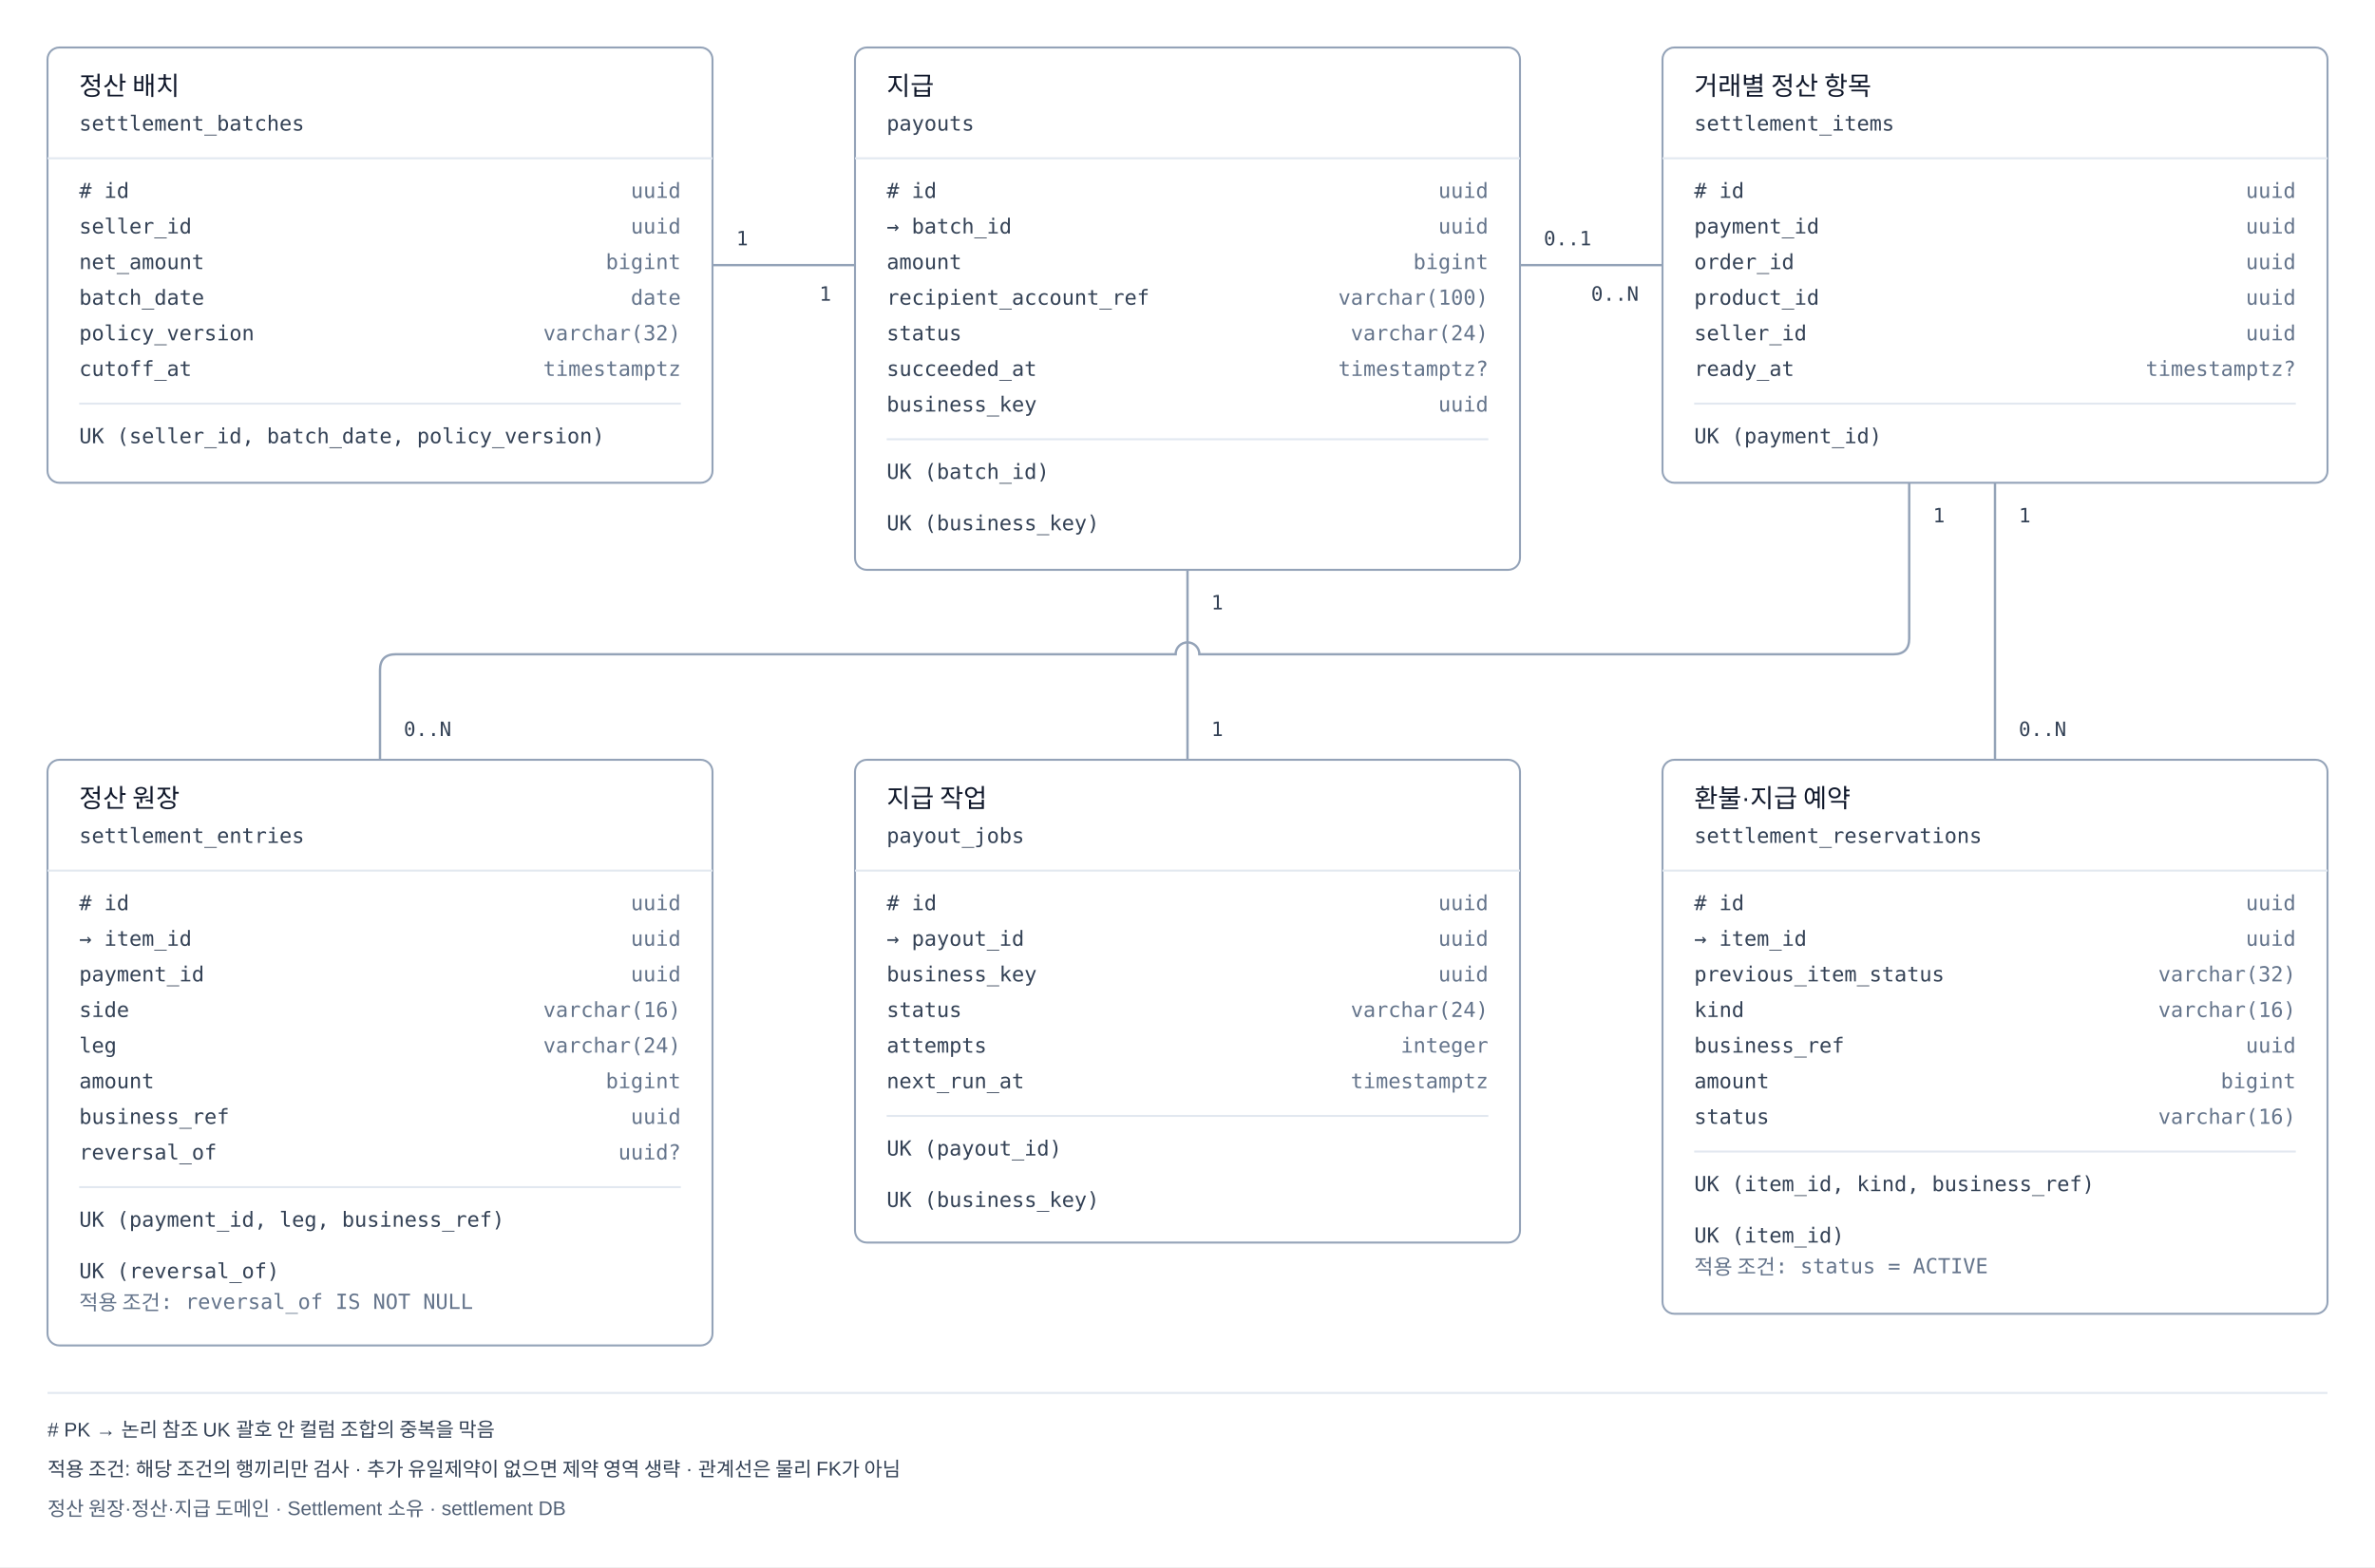
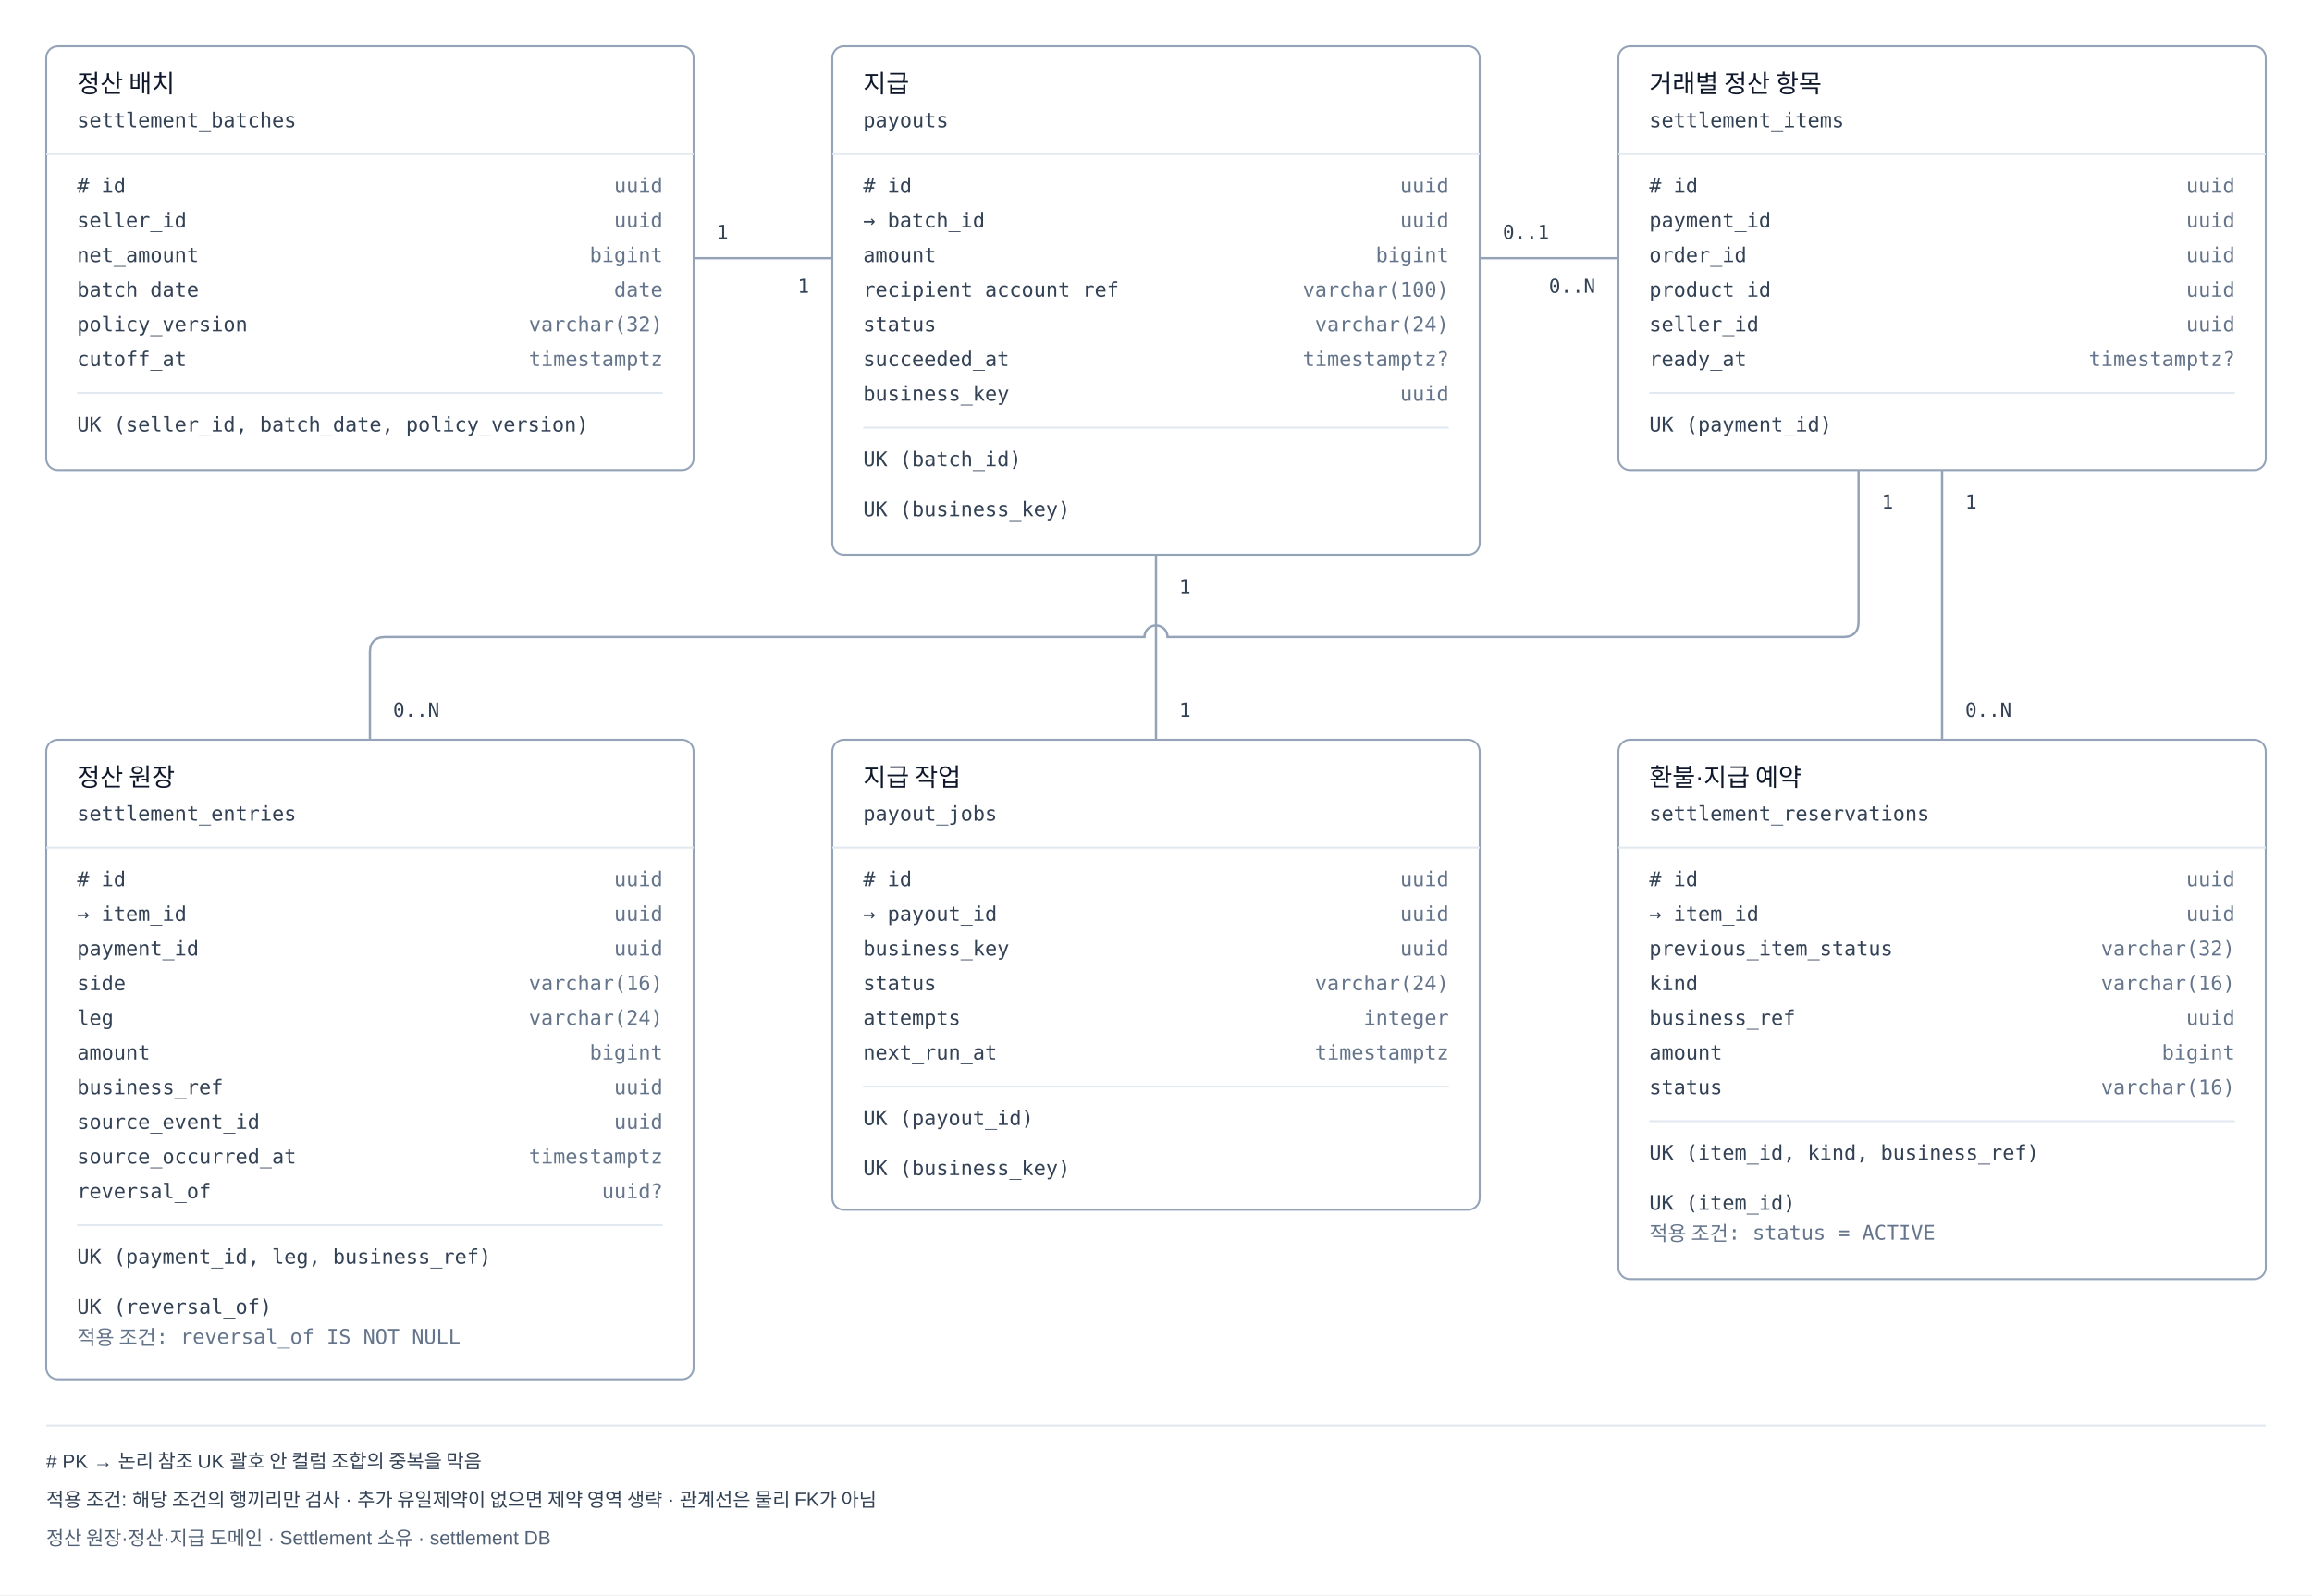
- <svg xmlns="http://www.w3.org/2000/svg" width="1200" height="792" viewBox="0 0 1200 792" role="img" aria-labelledby="title desc">
-   <rect width="1200" height="792" fill="#ffffff" />
+ <svg xmlns="http://www.w3.org/2000/svg" width="1200" height="828" viewBox="0 0 1200 828" role="img" aria-labelledby="title desc">
+   <rect width="1200" height="828" fill="#ffffff" />
  <path data-relation="settlement_batches:payouts" d="M360,134 L432,134" fill="none" stroke="#94a3b8" stroke-width="1.2" stroke-linecap="round" />
  <path data-relation="payouts:settlement_items" d="M768,134 L840,134" fill="none" stroke="#94a3b8" stroke-width="1.2" stroke-linecap="round" />
  <path data-relation="payouts:payout_jobs" d="M600,288 L600,384" fill="none" stroke="#94a3b8" stroke-width="1.2" stroke-linecap="round" />
  <path data-relation="settlement_items:settlement_reservations" d="M1008,244 L1008,384" fill="none" stroke="#94a3b8" stroke-width="1.2" stroke-linecap="round" />
  <path data-relation="settlement_items:settlement_entries" d="M964.65,244 L964.65,322.667 Q964.65,330.667 956.65,330.667 L606,330.667 a6,6 0 0,0 -12,0 L200,330.667 Q192,330.667 192,338.667 L192,384" fill="none" stroke="#94a3b8" stroke-width="1.2" stroke-linecap="round" />
  <g data-entity="settlement_batches" data-box="24,24,336,220">
    <rect x="24.0" y="24" width="336.0" height="220" rx="6" fill="#ffffff" stroke="#94a3b8" stroke-width="1" />
    <text x="40.0" y="48" fill="#0f172a" font-family="Geist, Arial, Apple SD Gothic Neo, sans-serif" font-size="13" font-weight="500" data-role="entity-title">정산 배치</text>
    <text x="40.0" y="66" fill="#334155" font-family="Geist Mono, SFMono-Regular, monospace" font-size="10.5" font-weight="400" data-role="table-name">settlement_batches</text>
    <path d="M24,80h336" stroke="#e2e8f0" />
    <text x="40.0" y="100" fill="#334155" font-family="Geist Mono, SFMono-Regular, monospace" font-size="10.5" font-weight="400" data-role="field">
      <tspan x="40.0"># id</tspan>
      <tspan x="344.0" text-anchor="end" fill="#64748b"> uuid</tspan>
    </text>
    <text x="40.0" y="118" fill="#334155" font-family="Geist Mono, SFMono-Regular, monospace" font-size="10.5" font-weight="400" data-role="field">
      <tspan x="40.0">seller_id</tspan>
      <tspan x="344.0" text-anchor="end" fill="#64748b"> uuid</tspan>
    </text>
    <text x="40.0" y="136" fill="#334155" font-family="Geist Mono, SFMono-Regular, monospace" font-size="10.5" font-weight="400" data-role="field">
      <tspan x="40.0">net_amount</tspan>
      <tspan x="344.0" text-anchor="end" fill="#64748b"> bigint</tspan>
    </text>
    <text x="40.0" y="154" fill="#334155" font-family="Geist Mono, SFMono-Regular, monospace" font-size="10.5" font-weight="400" data-role="field">
      <tspan x="40.0">batch_date</tspan>
      <tspan x="344.0" text-anchor="end" fill="#64748b"> date</tspan>
    </text>
    <text x="40.0" y="172" fill="#334155" font-family="Geist Mono, SFMono-Regular, monospace" font-size="10.5" font-weight="400" data-role="field">
      <tspan x="40.0">policy_version</tspan>
      <tspan x="344.0" text-anchor="end" fill="#64748b"> varchar(32)</tspan>
    </text>
    <text x="40.0" y="190" fill="#334155" font-family="Geist Mono, SFMono-Regular, monospace" font-size="10.5" font-weight="400" data-role="field">
      <tspan x="40.0">cutoff_at</tspan>
      <tspan x="344.0" text-anchor="end" fill="#64748b"> timestamptz</tspan>
    </text>
    <path d="M40,204h304" stroke="#e2e8f0" />
    <g data-constraint="UK" data-columns="seller_id,batch_date,policy_version" data-condition="">
      <text x="40.0" y="224" fill="#334155" font-family="Geist Mono, SFMono-Regular, monospace" font-size="10.5" font-weight="500" data-role="unique-key">UK (seller_id, batch_date, policy_version)</text>
    </g>
  </g>
  <g data-entity="payouts" data-box="432,24,336,264">
    <rect x="432.0" y="24" width="336.0" height="264" rx="6" fill="#ffffff" stroke="#94a3b8" stroke-width="1" />
    <text x="448.0" y="48" fill="#0f172a" font-family="Geist, Arial, Apple SD Gothic Neo, sans-serif" font-size="13" font-weight="500" data-role="entity-title">지급</text>
    <text x="448.0" y="66" fill="#334155" font-family="Geist Mono, SFMono-Regular, monospace" font-size="10.5" font-weight="400" data-role="table-name">payouts</text>
    <path d="M432,80h336" stroke="#e2e8f0" />
    <text x="448.0" y="100" fill="#334155" font-family="Geist Mono, SFMono-Regular, monospace" font-size="10.5" font-weight="400" data-role="field">
      <tspan x="448.0"># id</tspan>
      <tspan x="752.0" text-anchor="end" fill="#64748b"> uuid</tspan>
    </text>
    <text x="448.0" y="118" fill="#334155" font-family="Geist Mono, SFMono-Regular, monospace" font-size="10.5" font-weight="400" data-role="field">
      <tspan x="448.0">→ batch_id</tspan>
      <tspan x="752.0" text-anchor="end" fill="#64748b"> uuid</tspan>
    </text>
    <text x="448.0" y="136" fill="#334155" font-family="Geist Mono, SFMono-Regular, monospace" font-size="10.5" font-weight="400" data-role="field">
      <tspan x="448.0">amount</tspan>
      <tspan x="752.0" text-anchor="end" fill="#64748b"> bigint</tspan>
    </text>
    <text x="448.0" y="154" fill="#334155" font-family="Geist Mono, SFMono-Regular, monospace" font-size="10.5" font-weight="400" data-role="field">
      <tspan x="448.0">recipient_account_ref</tspan>
      <tspan x="752.0" text-anchor="end" fill="#64748b"> varchar(100)</tspan>
    </text>
    <text x="448.0" y="172" fill="#334155" font-family="Geist Mono, SFMono-Regular, monospace" font-size="10.5" font-weight="400" data-role="field">
      <tspan x="448.0">status</tspan>
      <tspan x="752.0" text-anchor="end" fill="#64748b"> varchar(24)</tspan>
    </text>
    <text x="448.0" y="190" fill="#334155" font-family="Geist Mono, SFMono-Regular, monospace" font-size="10.5" font-weight="400" data-role="field">
      <tspan x="448.0">succeeded_at</tspan>
      <tspan x="752.0" text-anchor="end" fill="#64748b"> timestamptz?</tspan>
    </text>
    <text x="448.0" y="208" fill="#334155" font-family="Geist Mono, SFMono-Regular, monospace" font-size="10.5" font-weight="400" data-role="field">
      <tspan x="448.0">business_key</tspan>
      <tspan x="752.0" text-anchor="end" fill="#64748b"> uuid</tspan>
    </text>
    <path d="M448,222h304" stroke="#e2e8f0" />
    <g data-constraint="UK" data-columns="batch_id" data-condition="">
      <text x="448.0" y="242" fill="#334155" font-family="Geist Mono, SFMono-Regular, monospace" font-size="10.5" font-weight="500" data-role="unique-key">UK (batch_id)</text>
    </g>
    <g data-constraint="UK" data-columns="business_key" data-condition="">
      <text x="448.0" y="268" fill="#334155" font-family="Geist Mono, SFMono-Regular, monospace" font-size="10.5" font-weight="500" data-role="unique-key">UK (business_key)</text>
    </g>
  </g>
  <g data-entity="settlement_items" data-box="840,24,336,220">
    <rect x="840.0" y="24" width="336.0" height="220" rx="6" fill="#ffffff" stroke="#94a3b8" stroke-width="1" />
    <text x="856.0" y="48" fill="#0f172a" font-family="Geist, Arial, Apple SD Gothic Neo, sans-serif" font-size="13" font-weight="500" data-role="entity-title">거래별 정산 항목</text>
    <text x="856.0" y="66" fill="#334155" font-family="Geist Mono, SFMono-Regular, monospace" font-size="10.5" font-weight="400" data-role="table-name">settlement_items</text>
    <path d="M840,80h336" stroke="#e2e8f0" />
    <text x="856.0" y="100" fill="#334155" font-family="Geist Mono, SFMono-Regular, monospace" font-size="10.5" font-weight="400" data-role="field">
      <tspan x="856.0"># id</tspan>
      <tspan x="1160.0" text-anchor="end" fill="#64748b"> uuid</tspan>
    </text>
    <text x="856.0" y="118" fill="#334155" font-family="Geist Mono, SFMono-Regular, monospace" font-size="10.5" font-weight="400" data-role="field">
      <tspan x="856.0">payment_id</tspan>
      <tspan x="1160.0" text-anchor="end" fill="#64748b"> uuid</tspan>
    </text>
    <text x="856.0" y="136" fill="#334155" font-family="Geist Mono, SFMono-Regular, monospace" font-size="10.5" font-weight="400" data-role="field">
      <tspan x="856.0">order_id</tspan>
      <tspan x="1160.0" text-anchor="end" fill="#64748b"> uuid</tspan>
    </text>
    <text x="856.0" y="154" fill="#334155" font-family="Geist Mono, SFMono-Regular, monospace" font-size="10.5" font-weight="400" data-role="field">
      <tspan x="856.0">product_id</tspan>
      <tspan x="1160.0" text-anchor="end" fill="#64748b"> uuid</tspan>
    </text>
    <text x="856.0" y="172" fill="#334155" font-family="Geist Mono, SFMono-Regular, monospace" font-size="10.5" font-weight="400" data-role="field">
      <tspan x="856.0">seller_id</tspan>
      <tspan x="1160.0" text-anchor="end" fill="#64748b"> uuid</tspan>
    </text>
    <text x="856.0" y="190" fill="#334155" font-family="Geist Mono, SFMono-Regular, monospace" font-size="10.5" font-weight="400" data-role="field">
      <tspan x="856.0">ready_at</tspan>
      <tspan x="1160.0" text-anchor="end" fill="#64748b"> timestamptz?</tspan>
    </text>
    <path d="M856,204h304" stroke="#e2e8f0" />
    <g data-constraint="UK" data-columns="payment_id" data-condition="">
      <text x="856.0" y="224" fill="#334155" font-family="Geist Mono, SFMono-Regular, monospace" font-size="10.5" font-weight="500" data-role="unique-key">UK (payment_id)</text>
    </g>
  </g>
-   <g data-entity="settlement_entries" data-box="24,384,336,296">
-     <rect x="24.0" y="384" width="336.0" height="296" rx="6" fill="#ffffff" stroke="#94a3b8" stroke-width="1" />
+   <g data-entity="settlement_entries" data-box="24,384,336,332">
+     <rect x="24.0" y="384" width="336.0" height="332" rx="6" fill="#ffffff" stroke="#94a3b8" stroke-width="1" />
    <text x="40.0" y="408" fill="#0f172a" font-family="Geist, Arial, Apple SD Gothic Neo, sans-serif" font-size="13" font-weight="500" data-role="entity-title">정산 원장</text>
    <text x="40.0" y="426" fill="#334155" font-family="Geist Mono, SFMono-Regular, monospace" font-size="10.5" font-weight="400" data-role="table-name">settlement_entries</text>
    <path d="M24,440h336" stroke="#e2e8f0" />
    <text x="40.0" y="460" fill="#334155" font-family="Geist Mono, SFMono-Regular, monospace" font-size="10.5" font-weight="400" data-role="field">
      <tspan x="40.0"># id</tspan>
      <tspan x="344.0" text-anchor="end" fill="#64748b"> uuid</tspan>
    </text>
    <text x="40.0" y="478" fill="#334155" font-family="Geist Mono, SFMono-Regular, monospace" font-size="10.5" font-weight="400" data-role="field">
      <tspan x="40.0">→ item_id</tspan>
      <tspan x="344.0" text-anchor="end" fill="#64748b"> uuid</tspan>
    </text>
    <text x="40.0" y="496" fill="#334155" font-family="Geist Mono, SFMono-Regular, monospace" font-size="10.5" font-weight="400" data-role="field">
      <tspan x="40.0">payment_id</tspan>
      <tspan x="344.0" text-anchor="end" fill="#64748b"> uuid</tspan>
    </text>
    <text x="40.0" y="514" fill="#334155" font-family="Geist Mono, SFMono-Regular, monospace" font-size="10.5" font-weight="400" data-role="field">
      <tspan x="40.0">side</tspan>
      <tspan x="344.0" text-anchor="end" fill="#64748b"> varchar(16)</tspan>
    </text>
    <text x="40.0" y="532" fill="#334155" font-family="Geist Mono, SFMono-Regular, monospace" font-size="10.5" font-weight="400" data-role="field">
      <tspan x="40.0">leg</tspan>
      <tspan x="344.0" text-anchor="end" fill="#64748b"> varchar(24)</tspan>
    </text>
    <text x="40.0" y="550" fill="#334155" font-family="Geist Mono, SFMono-Regular, monospace" font-size="10.5" font-weight="400" data-role="field">
      <tspan x="40.0">amount</tspan>
      <tspan x="344.0" text-anchor="end" fill="#64748b"> bigint</tspan>
    </text>
    <text x="40.0" y="568" fill="#334155" font-family="Geist Mono, SFMono-Regular, monospace" font-size="10.5" font-weight="400" data-role="field">
      <tspan x="40.0">business_ref</tspan>
      <tspan x="344.0" text-anchor="end" fill="#64748b"> uuid</tspan>
    </text>
    <text x="40.0" y="586" fill="#334155" font-family="Geist Mono, SFMono-Regular, monospace" font-size="10.5" font-weight="400" data-role="field">
+       <tspan x="40.0">source_event_id</tspan>
+       <tspan x="344.0" text-anchor="end" fill="#64748b"> uuid</tspan>
+     </text>
+     <text x="40.0" y="604" fill="#334155" font-family="Geist Mono, SFMono-Regular, monospace" font-size="10.5" font-weight="400" data-role="field">
+       <tspan x="40.0">source_occurred_at</tspan>
+       <tspan x="344.0" text-anchor="end" fill="#64748b"> timestamptz</tspan>
+     </text>
+     <text x="40.0" y="622" fill="#334155" font-family="Geist Mono, SFMono-Regular, monospace" font-size="10.5" font-weight="400" data-role="field">
      <tspan x="40.0">reversal_of</tspan>
      <tspan x="344.0" text-anchor="end" fill="#64748b"> uuid?</tspan>
    </text>
-     <path d="M40,600h304" stroke="#e2e8f0" />
+     <path d="M40,636h304" stroke="#e2e8f0" />
    <g data-constraint="UK" data-columns="payment_id,leg,business_ref" data-condition="">
-       <text x="40.0" y="620" fill="#334155" font-family="Geist Mono, SFMono-Regular, monospace" font-size="10.5" font-weight="500" data-role="unique-key">UK (payment_id, leg, business_ref)</text>
+       <text x="40.0" y="656" fill="#334155" font-family="Geist Mono, SFMono-Regular, monospace" font-size="10.5" font-weight="500" data-role="unique-key">UK (payment_id, leg, business_ref)</text>
    </g>
    <g data-constraint="PUK" data-columns="reversal_of" data-condition="reversal_of IS NOT NULL">
-       <text x="40.0" y="646" fill="#334155" font-family="Geist Mono, SFMono-Regular, monospace" font-size="10.5" font-weight="500" data-role="unique-key">UK (reversal_of)</text>
-       <text x="40.0" y="662" fill="#64748b" font-family="Geist Mono, SFMono-Regular, monospace" font-size="10.5" font-weight="400" data-role="unique-condition">적용 조건: reversal_of IS NOT NULL</text>
+       <text x="40.0" y="682" fill="#334155" font-family="Geist Mono, SFMono-Regular, monospace" font-size="10.5" font-weight="500" data-role="unique-key">UK (reversal_of)</text>
+       <text x="40.0" y="698" fill="#64748b" font-family="Geist Mono, SFMono-Regular, monospace" font-size="10.5" font-weight="400" data-role="unique-condition">적용 조건: reversal_of IS NOT NULL</text>
    </g>
  </g>
  <g data-entity="payout_jobs" data-box="432,384,336,244">
    <rect x="432.0" y="384" width="336.0" height="244" rx="6" fill="#ffffff" stroke="#94a3b8" stroke-width="1" />
    <text x="448.0" y="408" fill="#0f172a" font-family="Geist, Arial, Apple SD Gothic Neo, sans-serif" font-size="13" font-weight="500" data-role="entity-title">지급 작업</text>
    <text x="448.0" y="426" fill="#334155" font-family="Geist Mono, SFMono-Regular, monospace" font-size="10.5" font-weight="400" data-role="table-name">payout_jobs</text>
    <path d="M432,440h336" stroke="#e2e8f0" />
    <text x="448.0" y="460" fill="#334155" font-family="Geist Mono, SFMono-Regular, monospace" font-size="10.5" font-weight="400" data-role="field">
      <tspan x="448.0"># id</tspan>
      <tspan x="752.0" text-anchor="end" fill="#64748b"> uuid</tspan>
    </text>
    <text x="448.0" y="478" fill="#334155" font-family="Geist Mono, SFMono-Regular, monospace" font-size="10.5" font-weight="400" data-role="field">
      <tspan x="448.0">→ payout_id</tspan>
      <tspan x="752.0" text-anchor="end" fill="#64748b"> uuid</tspan>
    </text>
    <text x="448.0" y="496" fill="#334155" font-family="Geist Mono, SFMono-Regular, monospace" font-size="10.5" font-weight="400" data-role="field">
      <tspan x="448.0">business_key</tspan>
      <tspan x="752.0" text-anchor="end" fill="#64748b"> uuid</tspan>
    </text>
    <text x="448.0" y="514" fill="#334155" font-family="Geist Mono, SFMono-Regular, monospace" font-size="10.5" font-weight="400" data-role="field">
      <tspan x="448.0">status</tspan>
      <tspan x="752.0" text-anchor="end" fill="#64748b"> varchar(24)</tspan>
    </text>
    <text x="448.0" y="532" fill="#334155" font-family="Geist Mono, SFMono-Regular, monospace" font-size="10.5" font-weight="400" data-role="field">
      <tspan x="448.0">attempts</tspan>
      <tspan x="752.0" text-anchor="end" fill="#64748b"> integer</tspan>
    </text>
    <text x="448.0" y="550" fill="#334155" font-family="Geist Mono, SFMono-Regular, monospace" font-size="10.5" font-weight="400" data-role="field">
      <tspan x="448.0">next_run_at</tspan>
      <tspan x="752.0" text-anchor="end" fill="#64748b"> timestamptz</tspan>
    </text>
    <path d="M448,564h304" stroke="#e2e8f0" />
    <g data-constraint="UK" data-columns="payout_id" data-condition="">
      <text x="448.0" y="584" fill="#334155" font-family="Geist Mono, SFMono-Regular, monospace" font-size="10.5" font-weight="500" data-role="unique-key">UK (payout_id)</text>
    </g>
    <g data-constraint="UK" data-columns="business_key" data-condition="">
      <text x="448.0" y="610" fill="#334155" font-family="Geist Mono, SFMono-Regular, monospace" font-size="10.5" font-weight="500" data-role="unique-key">UK (business_key)</text>
    </g>
  </g>
  <g data-entity="settlement_reservations" data-box="840,384,336,280">
    <rect x="840.0" y="384" width="336.0" height="280" rx="6" fill="#ffffff" stroke="#94a3b8" stroke-width="1" />
    <text x="856.0" y="408" fill="#0f172a" font-family="Geist, Arial, Apple SD Gothic Neo, sans-serif" font-size="13" font-weight="500" data-role="entity-title">환불·지급 예약</text>
    <text x="856.0" y="426" fill="#334155" font-family="Geist Mono, SFMono-Regular, monospace" font-size="10.5" font-weight="400" data-role="table-name">settlement_reservations</text>
    <path d="M840,440h336" stroke="#e2e8f0" />
    <text x="856.0" y="460" fill="#334155" font-family="Geist Mono, SFMono-Regular, monospace" font-size="10.5" font-weight="400" data-role="field">
      <tspan x="856.0"># id</tspan>
      <tspan x="1160.0" text-anchor="end" fill="#64748b"> uuid</tspan>
    </text>
    <text x="856.0" y="478" fill="#334155" font-family="Geist Mono, SFMono-Regular, monospace" font-size="10.5" font-weight="400" data-role="field">
      <tspan x="856.0">→ item_id</tspan>
      <tspan x="1160.0" text-anchor="end" fill="#64748b"> uuid</tspan>
    </text>
    <text x="856.0" y="496" fill="#334155" font-family="Geist Mono, SFMono-Regular, monospace" font-size="10.5" font-weight="400" data-role="field">
      <tspan x="856.0">previous_item_status</tspan>
      <tspan x="1160.0" text-anchor="end" fill="#64748b"> varchar(32)</tspan>
    </text>
    <text x="856.0" y="514" fill="#334155" font-family="Geist Mono, SFMono-Regular, monospace" font-size="10.5" font-weight="400" data-role="field">
      <tspan x="856.0">kind</tspan>
      <tspan x="1160.0" text-anchor="end" fill="#64748b"> varchar(16)</tspan>
    </text>
    <text x="856.0" y="532" fill="#334155" font-family="Geist Mono, SFMono-Regular, monospace" font-size="10.5" font-weight="400" data-role="field">
      <tspan x="856.0">business_ref</tspan>
      <tspan x="1160.0" text-anchor="end" fill="#64748b"> uuid</tspan>
    </text>
    <text x="856.0" y="550" fill="#334155" font-family="Geist Mono, SFMono-Regular, monospace" font-size="10.5" font-weight="400" data-role="field">
      <tspan x="856.0">amount</tspan>
      <tspan x="1160.0" text-anchor="end" fill="#64748b"> bigint</tspan>
    </text>
    <text x="856.0" y="568" fill="#334155" font-family="Geist Mono, SFMono-Regular, monospace" font-size="10.5" font-weight="400" data-role="field">
      <tspan x="856.0">status</tspan>
      <tspan x="1160.0" text-anchor="end" fill="#64748b"> varchar(16)</tspan>
    </text>
    <path d="M856,582h304" stroke="#e2e8f0" />
    <g data-constraint="UK" data-columns="item_id,kind,business_ref" data-condition="">
      <text x="856.0" y="602" fill="#334155" font-family="Geist Mono, SFMono-Regular, monospace" font-size="10.5" font-weight="500" data-role="unique-key">UK (item_id, kind, business_ref)</text>
    </g>
    <g data-constraint="PUK" data-columns="item_id" data-condition="status=ACTIVE">
      <text x="856.0" y="628" fill="#334155" font-family="Geist Mono, SFMono-Regular, monospace" font-size="10.5" font-weight="500" data-role="unique-key">UK (item_id)</text>
      <text x="856.0" y="644" fill="#64748b" font-family="Geist Mono, SFMono-Regular, monospace" font-size="10.5" font-weight="400" data-role="unique-condition">적용 조건: status = ACTIVE</text>
    </g>
  </g>
  <text x="372.0" y="124.0" fill="#334155" font-family="Geist Mono, SFMono-Regular, monospace" font-size="10" font-weight="400" data-role="cardinality" text-anchor="start" data-label-for="settlement_batches:payouts" data-endpoint="source">1</text>
  <text x="420.0" y="152.0" fill="#334155" font-family="Geist Mono, SFMono-Regular, monospace" font-size="10" font-weight="400" data-role="cardinality" text-anchor="end" data-label-for="settlement_batches:payouts" data-endpoint="target">1</text>
  <text x="780.0" y="124.0" fill="#334155" font-family="Geist Mono, SFMono-Regular, monospace" font-size="10" font-weight="400" data-role="cardinality" text-anchor="start" data-label-for="payouts:settlement_items" data-endpoint="source">0..1</text>
  <text x="828.0" y="152.0" fill="#334155" font-family="Geist Mono, SFMono-Regular, monospace" font-size="10" font-weight="400" data-role="cardinality" text-anchor="end" data-label-for="payouts:settlement_items" data-endpoint="target">0..N</text>
  <text x="612.0" y="308" fill="#334155" font-family="Geist Mono, SFMono-Regular, monospace" font-size="10" font-weight="400" data-role="cardinality" text-anchor="start" data-label-for="payouts:payout_jobs" data-endpoint="source">1</text>
  <text x="612.0" y="372" fill="#334155" font-family="Geist Mono, SFMono-Regular, monospace" font-size="10" font-weight="400" data-role="cardinality" text-anchor="start" data-label-for="payouts:payout_jobs" data-endpoint="target">1</text>
  <text x="1020.0" y="264" fill="#334155" font-family="Geist Mono, SFMono-Regular, monospace" font-size="10" font-weight="400" data-role="cardinality" text-anchor="start" data-label-for="settlement_items:settlement_reservations" data-endpoint="source">1</text>
  <text x="1020.0" y="372" fill="#334155" font-family="Geist Mono, SFMono-Regular, monospace" font-size="10" font-weight="400" data-role="cardinality" text-anchor="start" data-label-for="settlement_items:settlement_reservations" data-endpoint="target">0..N</text>
  <text x="976.65" y="264" fill="#334155" font-family="Geist Mono, SFMono-Regular, monospace" font-size="10" font-weight="400" data-role="cardinality" text-anchor="start" data-label-for="settlement_items:settlement_entries" data-endpoint="source">1</text>
  <text x="204.0" y="372" fill="#334155" font-family="Geist Mono, SFMono-Regular, monospace" font-size="10" font-weight="400" data-role="cardinality" text-anchor="start" data-label-for="settlement_items:settlement_entries" data-endpoint="target">0..N</text>
-   <path d="M24,704H1176" stroke="#e2e8f0" />
-   <text x="24" y="726" fill="#334155" font-family="Geist, Arial, Apple SD Gothic Neo, sans-serif" font-size="10" font-weight="400" data-role="legend"># PK    → 논리 참조    UK 괄호 안 컬럼 조합의 중복을 막음</text>
-   <text x="24" y="746" fill="#334155" font-family="Geist, Arial, Apple SD Gothic Neo, sans-serif" font-size="10" font-weight="400" data-role="legend">적용 조건: 해당 조건의 행끼리만 검사 · 추가 유일제약이 없으면 제약 영역 생략 · 관계선은 물리 FK가 아님</text>
-   <text x="24" y="766" fill="#526176" font-family="Geist, Arial, Apple SD Gothic Neo, sans-serif" font-size="10" data-role="owner">정산 원장·정산·지급 도메인 · Settlement 소유 · settlement DB</text>
+   <path d="M24,740H1176" stroke="#e2e8f0" />
+   <text x="24" y="762" fill="#334155" font-family="Geist, Arial, Apple SD Gothic Neo, sans-serif" font-size="10" font-weight="400" data-role="legend"># PK    → 논리 참조    UK 괄호 안 컬럼 조합의 중복을 막음</text>
+   <text x="24" y="782" fill="#334155" font-family="Geist, Arial, Apple SD Gothic Neo, sans-serif" font-size="10" font-weight="400" data-role="legend">적용 조건: 해당 조건의 행끼리만 검사 · 추가 유일제약이 없으면 제약 영역 생략 · 관계선은 물리 FK가 아님</text>
+   <text x="24" y="802" fill="#526176" font-family="Geist, Arial, Apple SD Gothic Neo, sans-serif" font-size="10" data-role="owner">정산 원장·정산·지급 도메인 · Settlement 소유 · settlement DB</text>
</svg>
